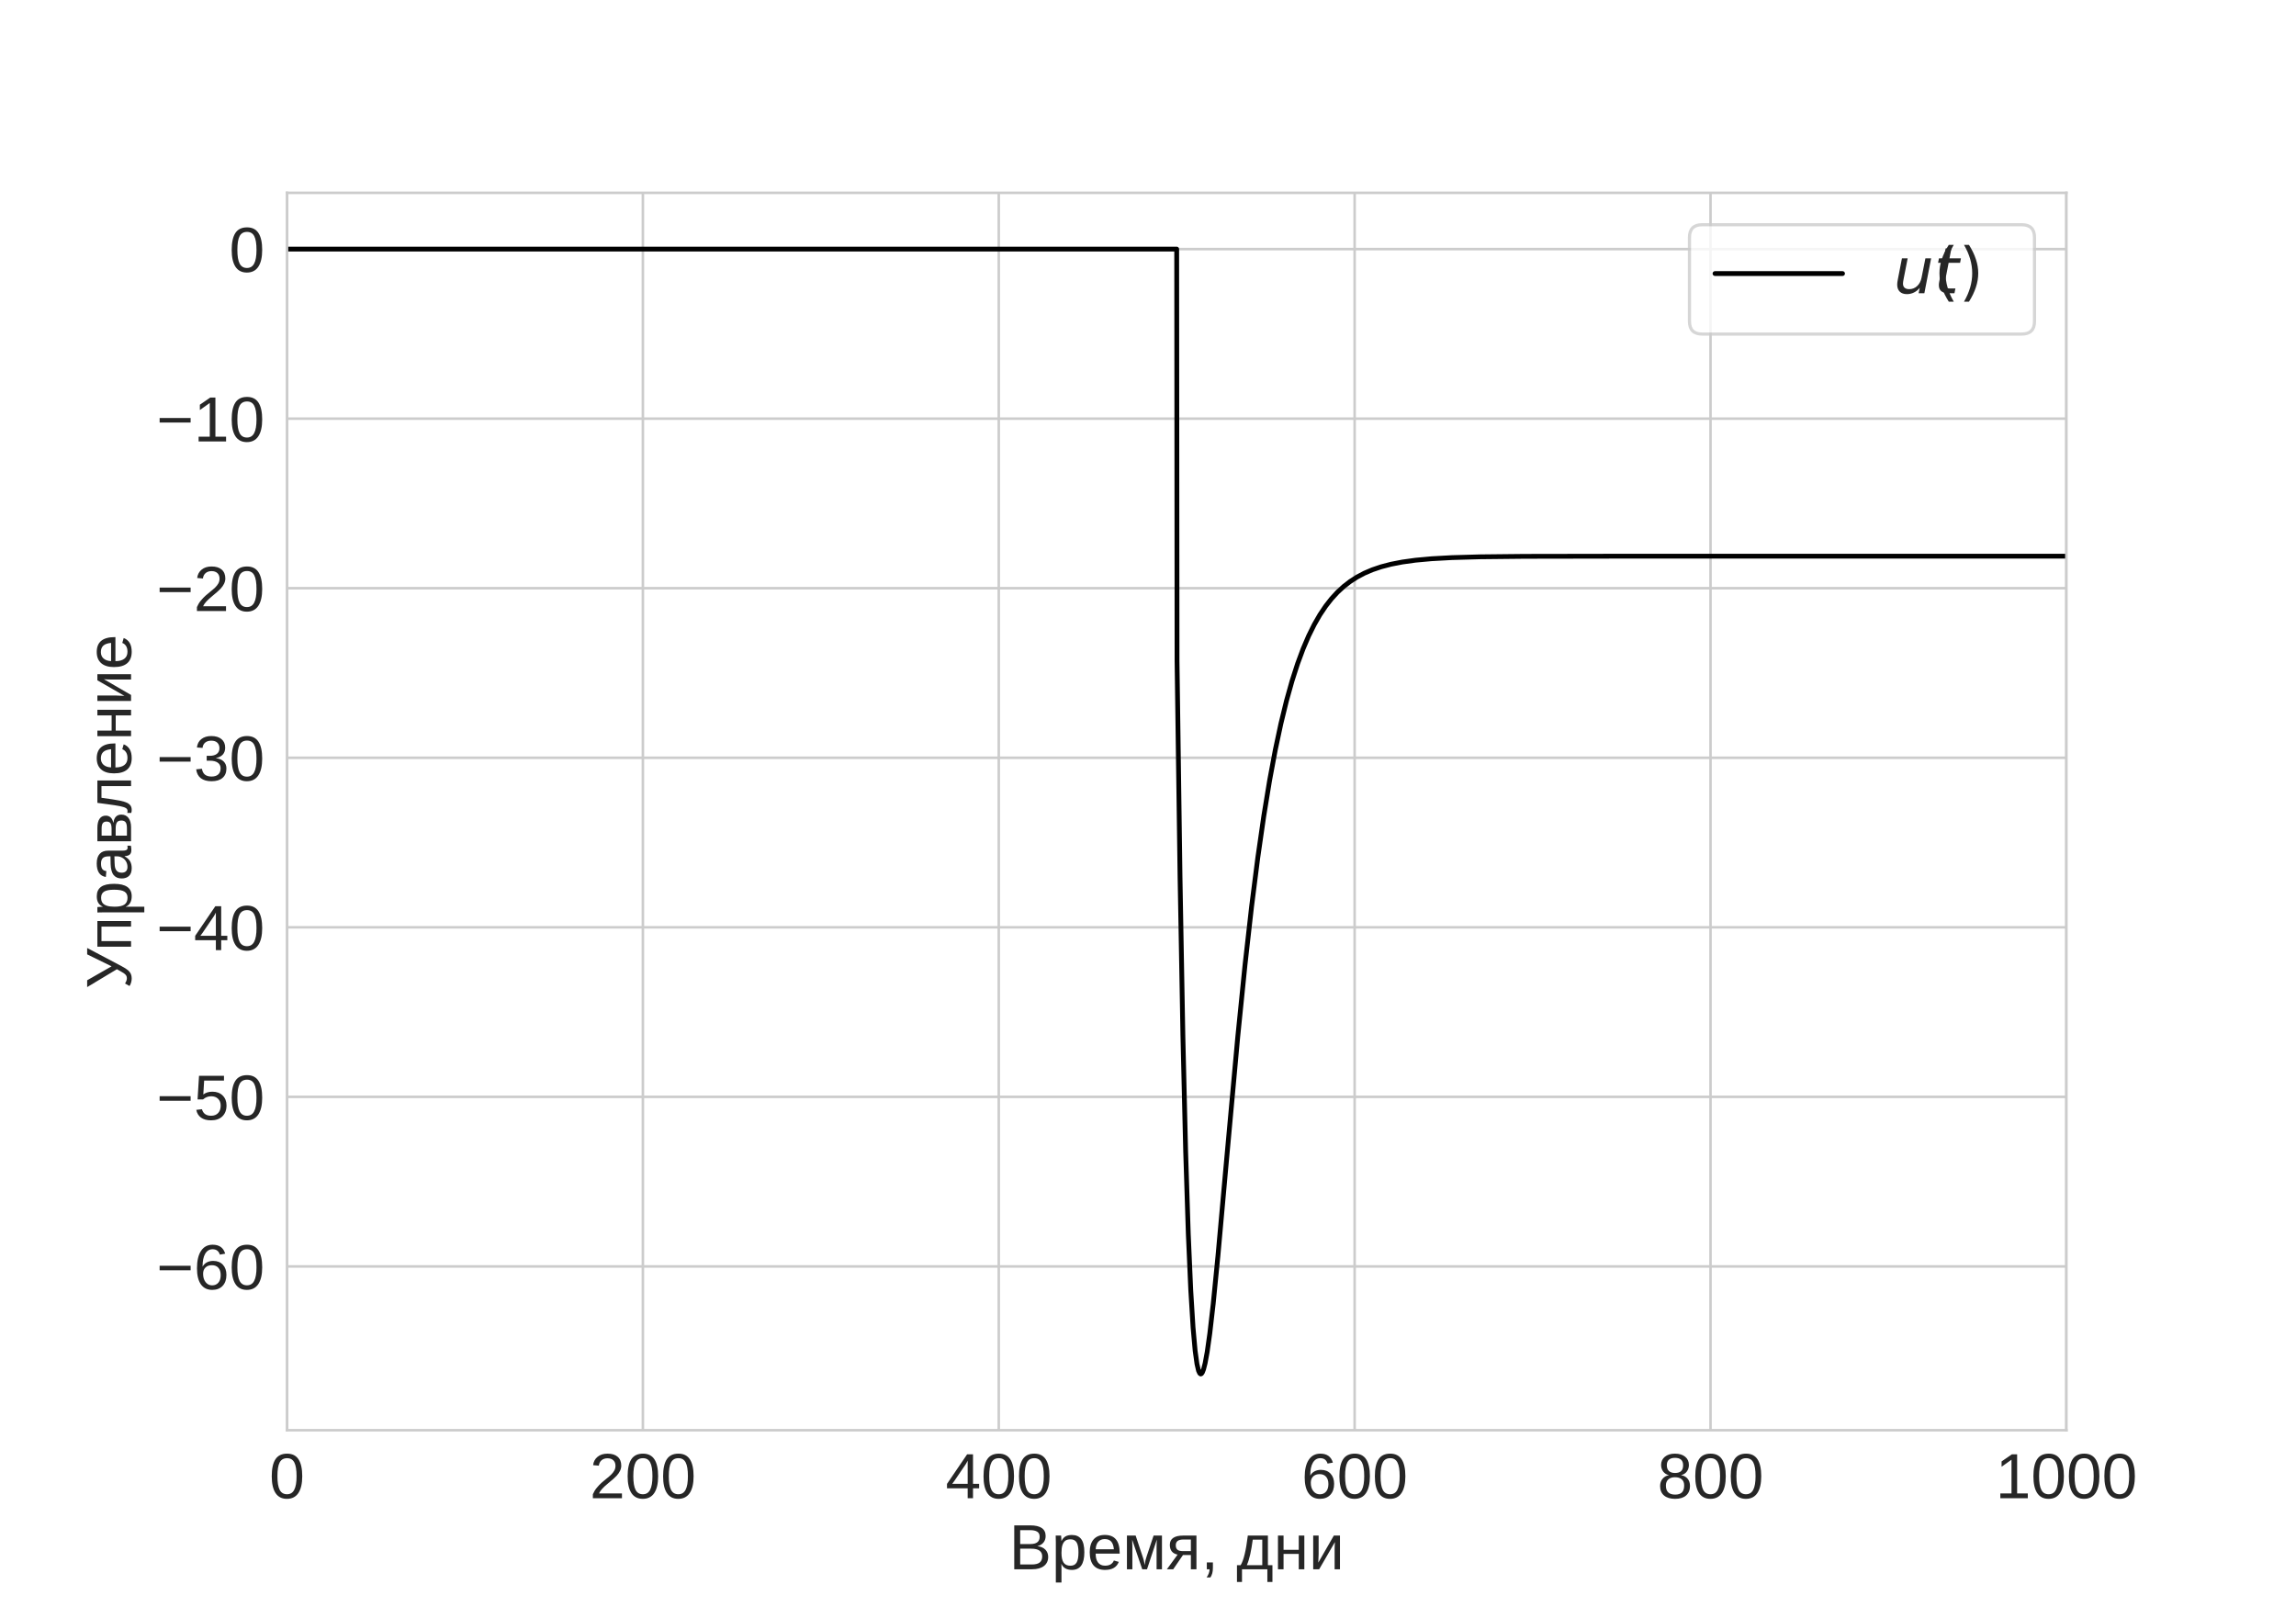
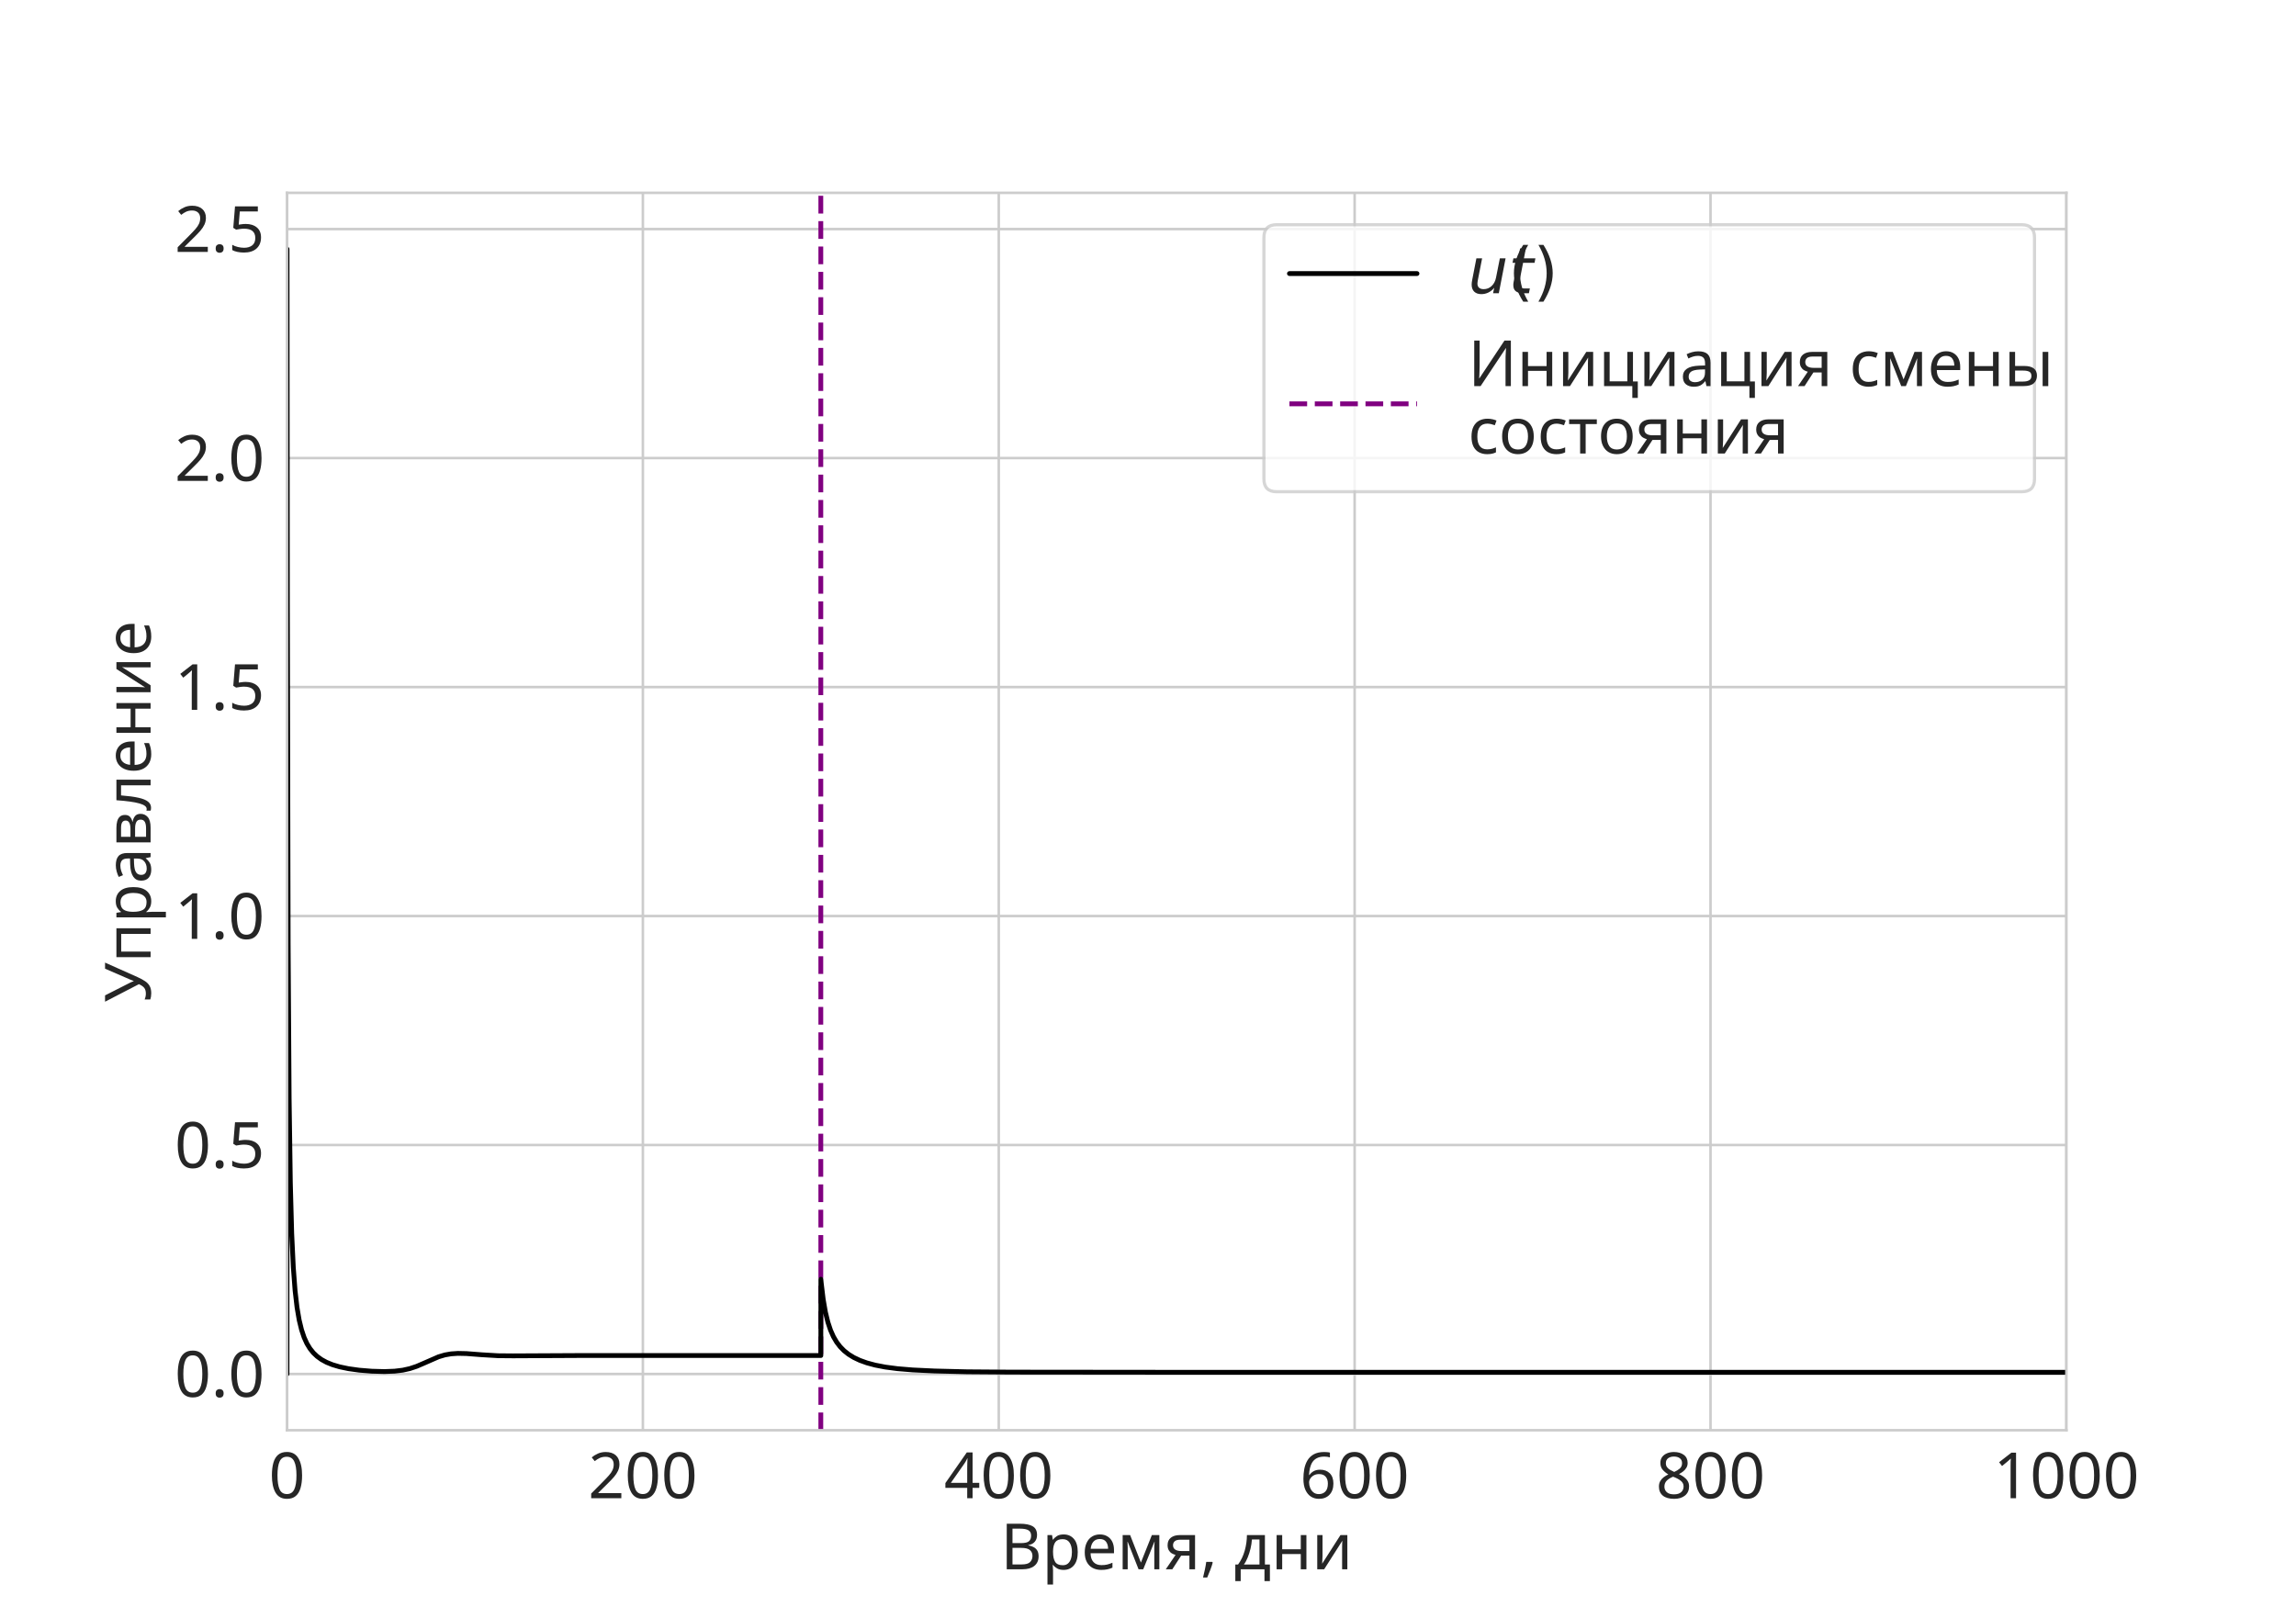
<svg xmlns="http://www.w3.org/2000/svg" width="720pt" height="504pt" viewBox="0 0 720 504" version="1.1">
  <defs>
    <style type="text/css">*{stroke-linejoin: round; stroke-linecap: butt}</style>
  </defs>
  <g id="figure_1">
    <g id="patch_1">
      <path d="M 0 504  L 720 504  L 720 0  L 0 0  z " style="fill: #ffffff" />
    </g>
    <g id="axes_1">
      <g id="patch_2">
        <path d="M 90 448.56  L 648 448.56  L 648 60.48  L 90 60.48  z " style="fill: #ffffff" />
      </g>
      <g id="matplotlib.axis_1">
        <g id="xtick_1">
          <g id="line2d_1">
-             <path d="M 90 448.56  L 90 60.48  " clip-path="url(#p3239e58561)" style="fill: none; stroke: #cccccc; stroke-width: 0.8; stroke-linecap: round" />
+             <path d="M 90 448.56  L 90 60.48  " clip-path="url(#pce6ceebeff)" style="fill: none; stroke: #cccccc; stroke-width: 0.8; stroke-linecap: round" />
          </g>
          <g id="text_1">
-             <text style="fill: #262626; font: 20px 'Arial', 'DejaVu Sans', 'Liberation Sans', 'Bitstream Vera Sans', sans-serif; text-anchor: middle" x="90" y="469.876" transform="rotate(-0 90 469.8756)">0</text>
+             <text style="fill: #262626; font: 20px 'sans-serif'; text-anchor: middle" x="90" y="469.876" transform="rotate(-0, 90, 469.8756)">0</text>
          </g>
        </g>
        <g id="xtick_2">
          <g id="line2d_2">
-             <path d="M 201.6 448.56  L 201.6 60.48  " clip-path="url(#p3239e58561)" style="fill: none; stroke: #cccccc; stroke-width: 0.8; stroke-linecap: round" />
+             <path d="M 201.6 448.56  L 201.6 60.48  " clip-path="url(#pce6ceebeff)" style="fill: none; stroke: #cccccc; stroke-width: 0.8; stroke-linecap: round" />
          </g>
          <g id="text_2">
-             <text style="fill: #262626; font: 20px 'Arial', 'DejaVu Sans', 'Liberation Sans', 'Bitstream Vera Sans', sans-serif; text-anchor: middle" x="201.6" y="469.876" transform="rotate(-0 201.6 469.8756)">200</text>
+             <text style="fill: #262626; font: 20px 'sans-serif'; text-anchor: middle" x="201.6" y="469.876" transform="rotate(-0, 201.6, 469.8756)">200</text>
          </g>
        </g>
        <g id="xtick_3">
          <g id="line2d_3">
-             <path d="M 313.2 448.56  L 313.2 60.48  " clip-path="url(#p3239e58561)" style="fill: none; stroke: #cccccc; stroke-width: 0.8; stroke-linecap: round" />
+             <path d="M 313.2 448.56  L 313.2 60.48  " clip-path="url(#pce6ceebeff)" style="fill: none; stroke: #cccccc; stroke-width: 0.8; stroke-linecap: round" />
          </g>
          <g id="text_3">
-             <text style="fill: #262626; font: 20px 'Arial', 'DejaVu Sans', 'Liberation Sans', 'Bitstream Vera Sans', sans-serif; text-anchor: middle" x="313.2" y="469.876" transform="rotate(-0 313.2 469.8756)">400</text>
+             <text style="fill: #262626; font: 20px 'sans-serif'; text-anchor: middle" x="313.2" y="469.876" transform="rotate(-0, 313.2, 469.8756)">400</text>
          </g>
        </g>
        <g id="xtick_4">
          <g id="line2d_4">
-             <path d="M 424.8 448.56  L 424.8 60.48  " clip-path="url(#p3239e58561)" style="fill: none; stroke: #cccccc; stroke-width: 0.8; stroke-linecap: round" />
+             <path d="M 424.8 448.56  L 424.8 60.48  " clip-path="url(#pce6ceebeff)" style="fill: none; stroke: #cccccc; stroke-width: 0.8; stroke-linecap: round" />
          </g>
          <g id="text_4">
-             <text style="fill: #262626; font: 20px 'Arial', 'DejaVu Sans', 'Liberation Sans', 'Bitstream Vera Sans', sans-serif; text-anchor: middle" x="424.8" y="469.876" transform="rotate(-0 424.8 469.8756)">600</text>
+             <text style="fill: #262626; font: 20px 'sans-serif'; text-anchor: middle" x="424.8" y="469.876" transform="rotate(-0, 424.8, 469.8756)">600</text>
          </g>
        </g>
        <g id="xtick_5">
          <g id="line2d_5">
-             <path d="M 536.4 448.56  L 536.4 60.48  " clip-path="url(#p3239e58561)" style="fill: none; stroke: #cccccc; stroke-width: 0.8; stroke-linecap: round" />
+             <path d="M 536.4 448.56  L 536.4 60.48  " clip-path="url(#pce6ceebeff)" style="fill: none; stroke: #cccccc; stroke-width: 0.8; stroke-linecap: round" />
          </g>
          <g id="text_5">
-             <text style="fill: #262626; font: 20px 'Arial', 'DejaVu Sans', 'Liberation Sans', 'Bitstream Vera Sans', sans-serif; text-anchor: middle" x="536.4" y="469.876" transform="rotate(-0 536.4 469.8756)">800</text>
+             <text style="fill: #262626; font: 20px 'sans-serif'; text-anchor: middle" x="536.4" y="469.876" transform="rotate(-0, 536.4, 469.8756)">800</text>
          </g>
        </g>
        <g id="xtick_6">
          <g id="line2d_6">
-             <path d="M 648 448.56  L 648 60.48  " clip-path="url(#p3239e58561)" style="fill: none; stroke: #cccccc; stroke-width: 0.8; stroke-linecap: round" />
+             <path d="M 648 448.56  L 648 60.48  " clip-path="url(#pce6ceebeff)" style="fill: none; stroke: #cccccc; stroke-width: 0.8; stroke-linecap: round" />
          </g>
          <g id="text_6">
-             <text style="fill: #262626; font: 20px 'Arial', 'DejaVu Sans', 'Liberation Sans', 'Bitstream Vera Sans', sans-serif; text-anchor: middle" x="648" y="469.876" transform="rotate(-0 648 469.8756)">1000</text>
+             <text style="fill: #262626; font: 20px 'sans-serif'; text-anchor: middle" x="648" y="469.876" transform="rotate(-0, 648, 469.8756)">1000</text>
          </g>
        </g>
        <g id="text_7">
-           <text style="fill: #262626; font: 20px 'Arial', 'DejaVu Sans', 'Liberation Sans', 'Bitstream Vera Sans', sans-serif; text-anchor: middle" x="369" y="492.166" transform="rotate(-0 369 492.1662)">Время, дни</text>
+           <text style="fill: #262626; font: 20px 'sans-serif'; text-anchor: middle" x="369" y="492.166" transform="rotate(-0, 369, 492.1662)">Время, дни</text>
        </g>
      </g>
      <g id="matplotlib.axis_2">
        <g id="ytick_1">
          <g id="line2d_7">
-             <path d="M 90 397.186  L 648 397.186  " clip-path="url(#p3239e58561)" style="fill: none; stroke: #cccccc; stroke-width: 0.8; stroke-linecap: round" />
+             <path d="M 90 430.92  L 648 430.92  " clip-path="url(#pce6ceebeff)" style="fill: none; stroke: #cccccc; stroke-width: 0.8; stroke-linecap: round" />
          </g>
          <g id="text_8">
-             <text style="fill: #262626; font: 20px 'Arial', 'DejaVu Sans', 'Liberation Sans', 'Bitstream Vera Sans', sans-serif; text-anchor: end" x="83" y="404.344" transform="rotate(-0 83 404.3442)">−60</text>
+             <text style="fill: #262626; font: 20px 'sans-serif'; text-anchor: end" x="83" y="438.078" transform="rotate(-0, 83, 438.0778)">0.0</text>
          </g>
        </g>
        <g id="ytick_2">
          <g id="line2d_8">
-             <path d="M 90 344.009  L 648 344.009  " clip-path="url(#p3239e58561)" style="fill: none; stroke: #cccccc; stroke-width: 0.8; stroke-linecap: round" />
+             <path d="M 90 359.105  L 648 359.105  " clip-path="url(#pce6ceebeff)" style="fill: none; stroke: #cccccc; stroke-width: 0.8; stroke-linecap: round" />
          </g>
          <g id="text_9">
-             <text style="fill: #262626; font: 20px 'Arial', 'DejaVu Sans', 'Liberation Sans', 'Bitstream Vera Sans', sans-serif; text-anchor: end" x="83" y="351.166" transform="rotate(-0 83 351.1664)">−50</text>
+             <text style="fill: #262626; font: 20px 'sans-serif'; text-anchor: end" x="83" y="366.263" transform="rotate(-0, 83, 366.2633)">0.5</text>
          </g>
        </g>
        <g id="ytick_3">
          <g id="line2d_9">
-             <path d="M 90 290.831  L 648 290.831  " clip-path="url(#p3239e58561)" style="fill: none; stroke: #cccccc; stroke-width: 0.8; stroke-linecap: round" />
+             <path d="M 90 287.291  L 648 287.291  " clip-path="url(#pce6ceebeff)" style="fill: none; stroke: #cccccc; stroke-width: 0.8; stroke-linecap: round" />
          </g>
          <g id="text_10">
-             <text style="fill: #262626; font: 20px 'Arial', 'DejaVu Sans', 'Liberation Sans', 'Bitstream Vera Sans', sans-serif; text-anchor: end" x="83" y="297.989" transform="rotate(-0 83 297.9887)">−40</text>
+             <text style="fill: #262626; font: 20px 'sans-serif'; text-anchor: end" x="83" y="294.449" transform="rotate(-0, 83, 294.4487)">1.0</text>
          </g>
        </g>
        <g id="ytick_4">
          <g id="line2d_10">
-             <path d="M 90 237.653  L 648 237.653  " clip-path="url(#p3239e58561)" style="fill: none; stroke: #cccccc; stroke-width: 0.8; stroke-linecap: round" />
+             <path d="M 90 215.476  L 648 215.476  " clip-path="url(#pce6ceebeff)" style="fill: none; stroke: #cccccc; stroke-width: 0.8; stroke-linecap: round" />
          </g>
          <g id="text_11">
-             <text style="fill: #262626; font: 20px 'Arial', 'DejaVu Sans', 'Liberation Sans', 'Bitstream Vera Sans', sans-serif; text-anchor: end" x="83" y="244.811" transform="rotate(-0 83 244.811)">−30</text>
+             <text style="fill: #262626; font: 20px 'sans-serif'; text-anchor: end" x="83" y="222.634" transform="rotate(-0, 83, 222.6342)">1.5</text>
          </g>
        </g>
        <g id="ytick_5">
          <g id="line2d_11">
-             <path d="M 90 184.475  L 648 184.475  " clip-path="url(#p3239e58561)" style="fill: none; stroke: #cccccc; stroke-width: 0.8; stroke-linecap: round" />
+             <path d="M 90 143.662  L 648 143.662  " clip-path="url(#pce6ceebeff)" style="fill: none; stroke: #cccccc; stroke-width: 0.8; stroke-linecap: round" />
          </g>
          <g id="text_12">
-             <text style="fill: #262626; font: 20px 'Arial', 'DejaVu Sans', 'Liberation Sans', 'Bitstream Vera Sans', sans-serif; text-anchor: end" x="83" y="191.633" transform="rotate(-0 83 191.6333)">−20</text>
+             <text style="fill: #262626; font: 20px 'sans-serif'; text-anchor: end" x="83" y="150.82" transform="rotate(-0, 83, 150.8196)">2.0</text>
          </g>
        </g>
        <g id="ytick_6">
          <g id="line2d_12">
-             <path d="M 90 131.298  L 648 131.298  " clip-path="url(#p3239e58561)" style="fill: none; stroke: #cccccc; stroke-width: 0.8; stroke-linecap: round" />
+             <path d="M 90 71.847  L 648 71.847  " clip-path="url(#pce6ceebeff)" style="fill: none; stroke: #cccccc; stroke-width: 0.8; stroke-linecap: round" />
          </g>
          <g id="text_13">
-             <text style="fill: #262626; font: 20px 'Arial', 'DejaVu Sans', 'Liberation Sans', 'Bitstream Vera Sans', sans-serif; text-anchor: end" x="83" y="138.456" transform="rotate(-0 83 138.4555)">−10</text>
+             <text style="fill: #262626; font: 20px 'sans-serif'; text-anchor: end" x="83" y="79.005" transform="rotate(-0, 83, 79.00506)">2.5</text>
          </g>
        </g>
-         <g id="ytick_7">
-           <g id="line2d_13">
-             <path d="M 90 78.12  L 648 78.12  " clip-path="url(#p3239e58561)" style="fill: none; stroke: #cccccc; stroke-width: 0.8; stroke-linecap: round" />
-           </g>
-           <g id="text_14">
-             <text style="fill: #262626; font: 20px 'Arial', 'DejaVu Sans', 'Liberation Sans', 'Bitstream Vera Sans', sans-serif; text-anchor: end" x="83" y="85.278" transform="rotate(-0 83 85.27781)">0</text>
-           </g>
-         </g>
-         <g id="text_15">
-           <text style="fill: #262626; font: 20px 'Arial', 'DejaVu Sans', 'Liberation Sans', 'Bitstream Vera Sans', sans-serif; text-anchor: middle" x="41.1" y="254.52" transform="rotate(-90 41.1 254.52)">Управление</text>
+         <g id="text_14">
+           <text style="fill: #262626; font: 20px 'sans-serif'; text-anchor: middle" x="47.225" y="254.52" transform="rotate(-90, 47.225, 254.52)">Управление</text>
        </g>
      </g>
+       <g id="line2d_13">
+         <path d="M 257.4 448.56  L 257.4 60.48  " clip-path="url(#pce6ceebeff)" style="fill: none; stroke-dasharray: 5.55,2.4; stroke-dashoffset: 0; stroke: #800080; stroke-width: 1.5" />
+       </g>
      <g id="line2d_14">
-         <path d="M 90 78.12  L 368.994 78.12  L 369.106 207.312  L 370.038 274.755  L 370.942 324.843  L 371.807 361.104  L 372.633 386.913  L 373.408 404.628  L 374.128 416.33  L 374.781 423.611  L 375.356 427.776  L 375.847 429.889  L 376.237 430.73  L 376.527 430.92  L 376.762 430.822  L 377.046 430.425  L 377.42 429.473  L 377.917 427.532  L 378.559 424.033  L 379.379 418.224  L 380.45 408.919  L 381.929 393.95  L 384.535 364.886  L 388.145 325.204  L 390.438 302.473  L 392.497 284.218  L 394.439 268.934  L 396.309 255.941  L 398.133 244.784  L 399.924 235.18  L 401.688 226.909  L 403.44 219.733  L 405.181 213.521  L 406.916 208.137  L 408.651 203.463  L 410.392 199.401  L 412.145 195.869  L 413.913 192.796  L 415.705 190.122  L 417.535 187.783  L 419.415 185.737  L 421.363 183.943  L 423.399 182.367  L 425.553 180.982  L 427.863 179.761  L 430.369 178.692  L 433.125 177.76  L 436.217 176.954  L 439.749 176.268  L 443.895 175.695  L 448.922 175.234  L 455.323 174.881  L 464.133 174.633  L 478.106 174.485  L 509.705 174.431  L 647.994 174.427  L 647.994 174.427  " clip-path="url(#p3239e58561)" style="fill: none; stroke: #000000; stroke-width: 1.5; stroke-linecap: round" />
+         <path d="M 90 430.92  L 90.011 78.12  L 90.112 189.236  L 90.363 296.046  L 90.675 344.391  L 91.049 370.792  L 91.484 386.901  L 91.981 397.487  L 92.533 404.77  L 93.147 410.055  L 93.822 414.011  L 94.559 417.047  L 95.362 419.44  L 96.238 421.366  L 97.198 422.947  L 98.258 424.27  L 99.453 425.405  L 100.814 426.389  L 102.393 427.251  L 104.257 428.01  L 106.5 428.676  L 109.24 429.25  L 112.61 429.722  L 116.583 430.049  L 120.539 430.159  L 123.753 430.035  L 126.309 429.722  L 128.519 429.229  L 130.645 428.525  L 133.156 427.443  L 137.53 425.531  L 139.511 424.945  L 141.453 424.604  L 143.59 424.46  L 146.252 424.516  L 151.101 424.891  L 156.207 425.194  L 160.916 425.234  L 182.014 425.128  L 207.989 425.133  L 257.406 425.134  L 257.417 401.21  L 257.517 402.255  L 258.153 407.533  L 258.851 411.541  L 259.615 414.675  L 260.447 417.172  L 261.356 419.215  L 262.355 420.92  L 263.46 422.371  L 264.699 423.632  L 266.105 424.745  L 267.723 425.74  L 269.609 426.634  L 271.83 427.435  L 274.464 428.143  L 277.605 428.751  L 281.405 429.252  L 286.232 429.653  L 293.062 429.979  L 303.273 430.231  L 317.218 430.335  L 366.606 430.383  L 647.994 430.383  L 647.994 430.383  " clip-path="url(#pce6ceebeff)" style="fill: none; stroke: #000000; stroke-width: 1.5; stroke-linecap: round" />
      </g>
      <g id="patch_3">
        <path d="M 90 448.56  L 90 60.48  " style="fill: none; stroke: #cccccc; stroke-width: 0.8; stroke-linejoin: miter; stroke-linecap: square" />
      </g>
      <g id="patch_4">
        <path d="M 648 448.56  L 648 60.48  " style="fill: none; stroke: #cccccc; stroke-width: 0.8; stroke-linejoin: miter; stroke-linecap: square" />
      </g>
      <g id="patch_5">
        <path d="M 90 448.56  L 648 448.56  " style="fill: none; stroke: #cccccc; stroke-width: 0.8; stroke-linejoin: miter; stroke-linecap: square" />
      </g>
      <g id="patch_6">
        <path d="M 90 60.48  L 648 60.48  " style="fill: none; stroke: #cccccc; stroke-width: 0.8; stroke-linejoin: miter; stroke-linecap: square" />
      </g>
      <g id="legend_1">
        <g id="patch_7">
-           <path d="M 533.8 104.771  L 634 104.771  Q 638 104.771 638 100.771  L 638 74.48  Q 638 70.48 634 70.48  L 533.8 70.48  Q 529.8 70.48 529.8 74.48  L 529.8 100.771  Q 529.8 104.771 533.8 104.771  z " style="fill: #ffffff; opacity: 0.8; stroke: #cccccc; stroke-linejoin: miter" />
+           <path d="M 400.353 154.215  L 634 154.215  Q 638 154.215 638 150.215  L 638 74.48  Q 638 70.48 634 70.48  L 400.353 70.48  Q 396.353 70.48 396.353 74.48  L 396.353 150.215  Q 396.353 154.215 400.353 154.215  z " style="fill: #ffffff; opacity: 0.8; stroke: #cccccc; stroke-linejoin: miter" />
        </g>
        <g id="line2d_15">
-           <path d="M 537.8 85.796  L 557.8 85.796  L 577.8 85.796  " style="fill: none; stroke: #000000; stroke-width: 1.5; stroke-linecap: round" />
+           <path d="M 404.353 85.796  L 424.353 85.796  L 444.353 85.796  " style="fill: none; stroke: #000000; stroke-width: 1.5; stroke-linecap: round" />
        </g>
-         <g id="text_16">
-           <g style="fill: #262626" transform="translate(593.8 92.79563)">
+         <g id="text_15">
+           <g style="fill: #262626" transform="translate(460.3531 92.79563)">
            <text>
              <tspan style="font: oblique 20px 'DejaVu Sans'" x="0 20.479" y="-0.828">ut</tspan>
              <tspan style="font: 20px 'DejaVu Sans'" x="12.676 28.32" y="-0.828">()</tspan>
            </text>
          </g>
        </g>
+         <g id="line2d_16">
+           <path d="M 404.353 126.651  L 424.353 126.651  L 444.353 126.651  " style="fill: none; stroke-dasharray: 5.55,2.4; stroke-dashoffset: 0; stroke: #800080; stroke-width: 1.5" />
+         </g>
+         <g id="text_16">
+           <text style="fill: #262626; font: 20px 'sans-serif'" transform="translate(460.3531 121.0863)">Инициация смены</text>
+           <text style="fill: #262626; font: 20px 'sans-serif'" transform="translate(460.3531 142.24)">состояния</text>
+         </g>
      </g>
    </g>
  </g>
  <defs>
-     <clipPath id="p3239e58561">
+     <clipPath id="pce6ceebeff">
      <rect x="90" y="60.48" width="558" height="388.08" />
    </clipPath>
  </defs>
</svg>
